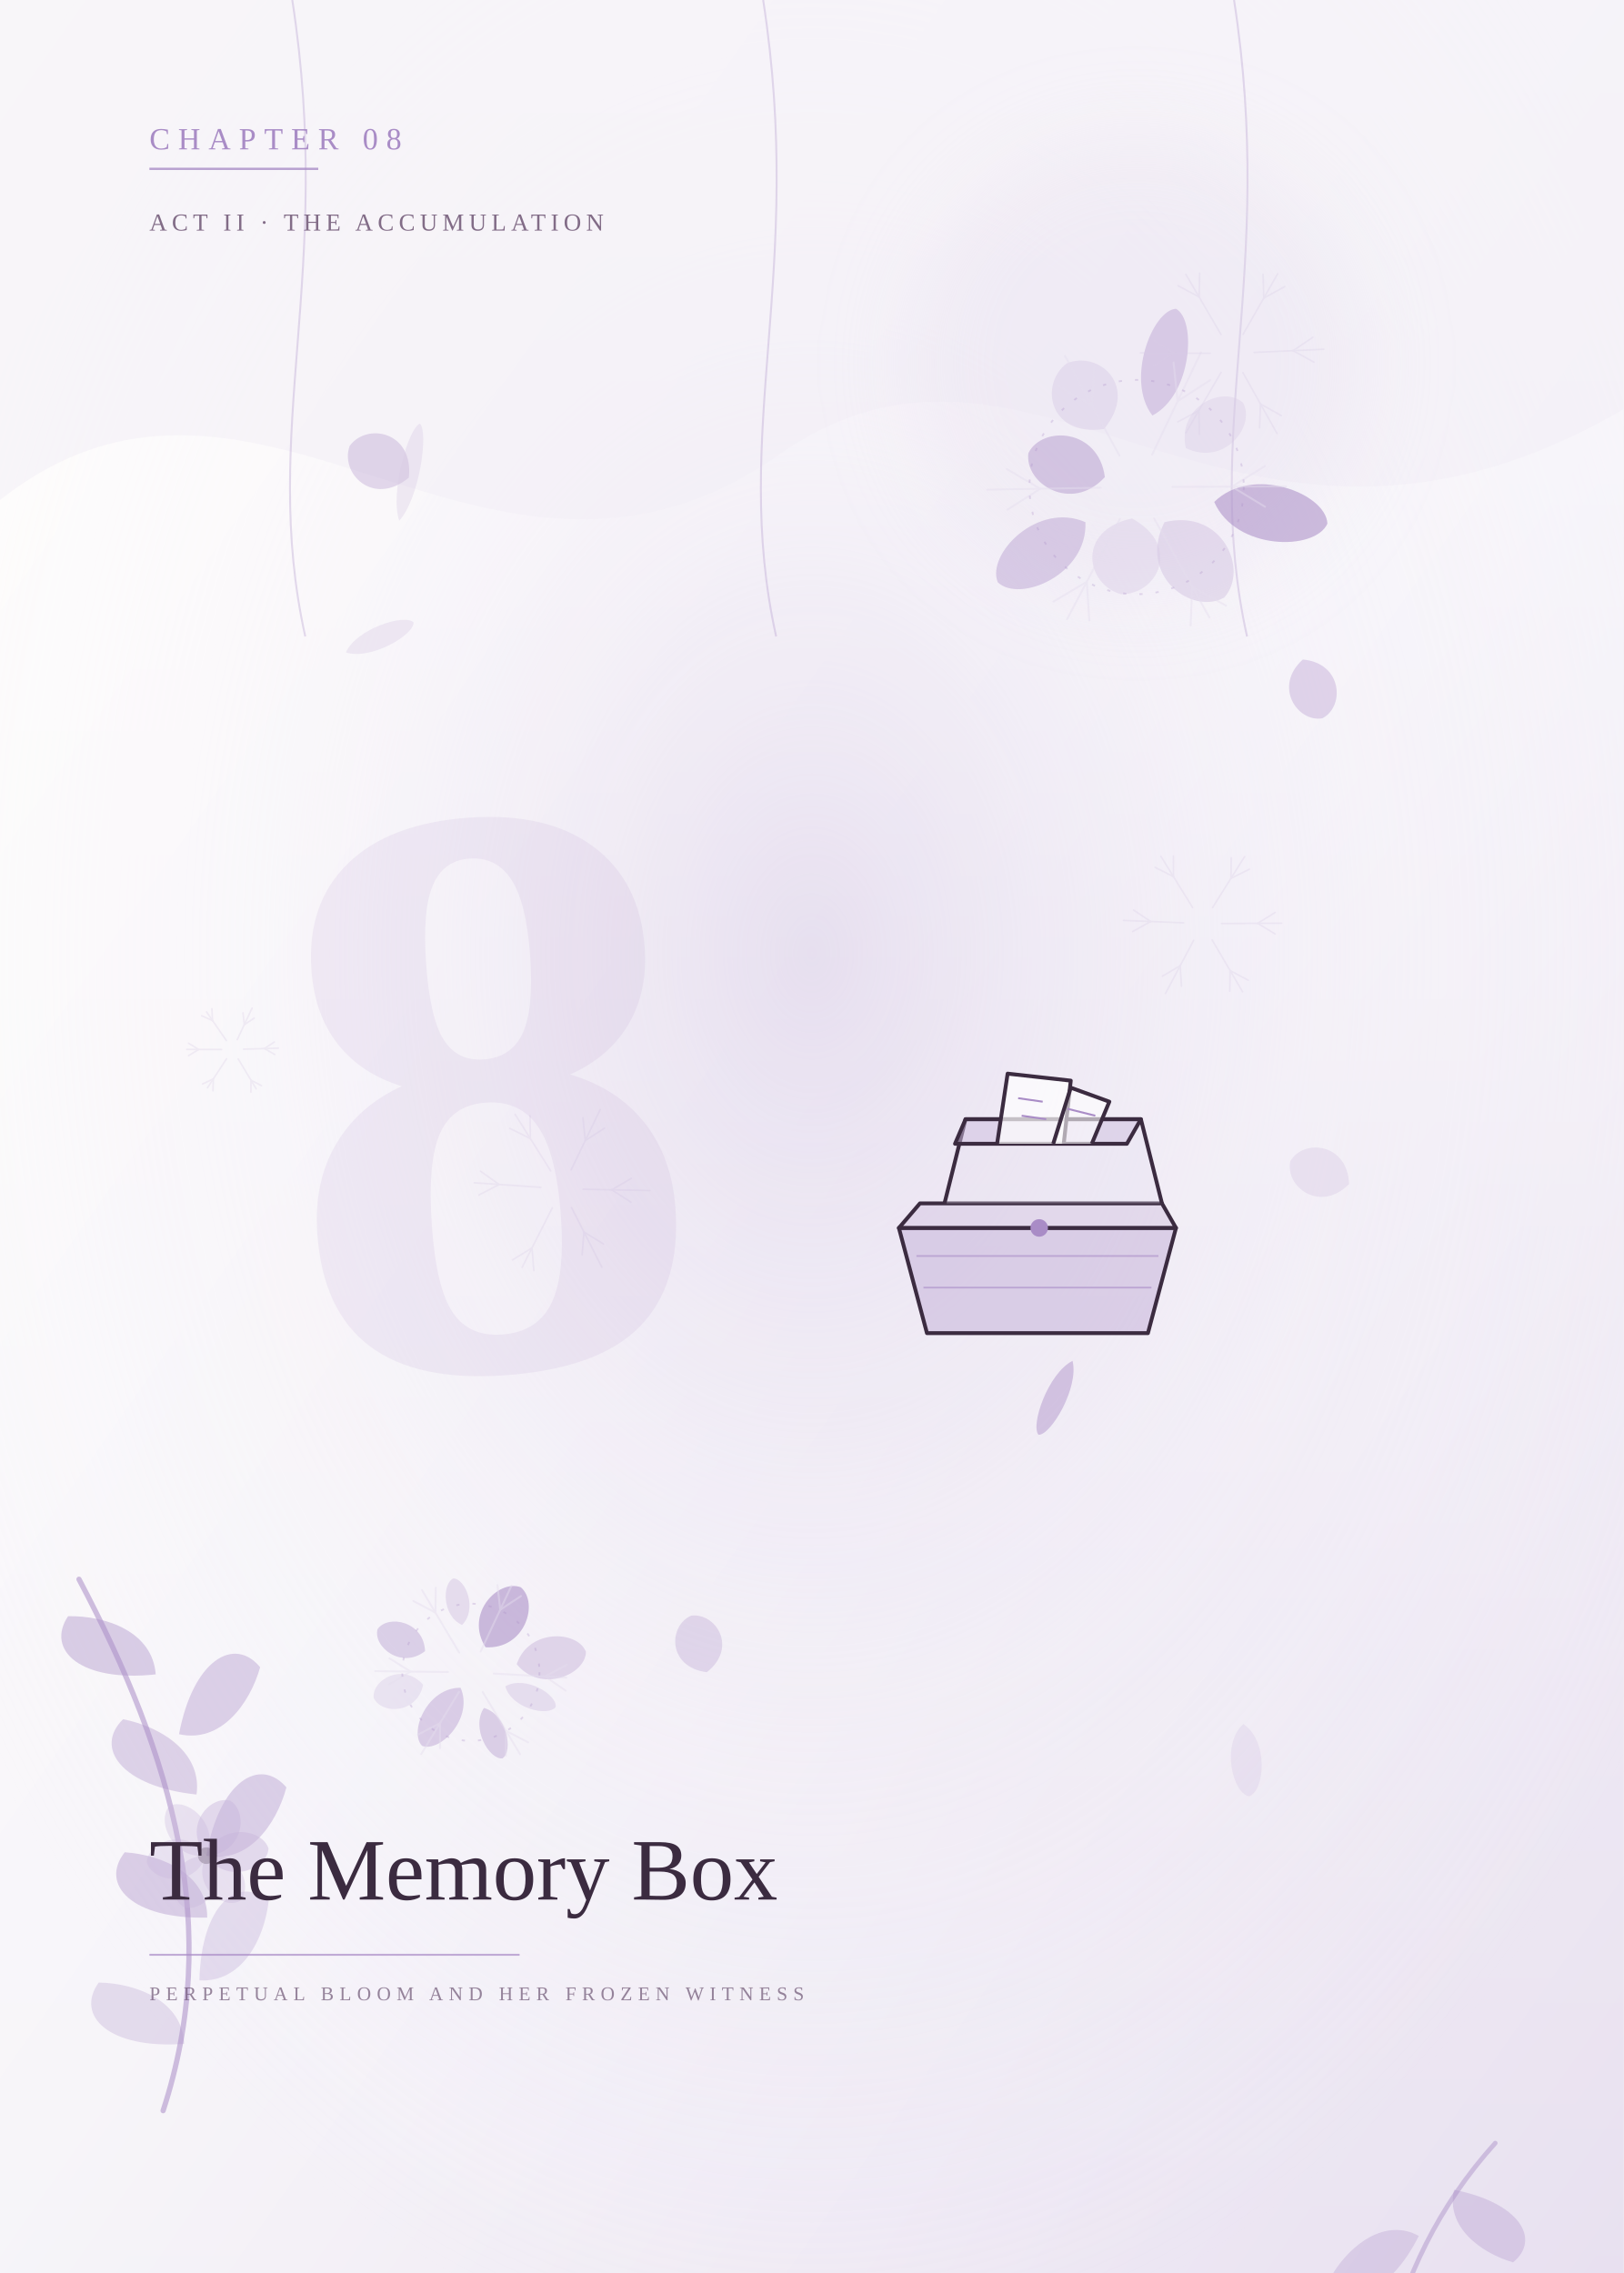
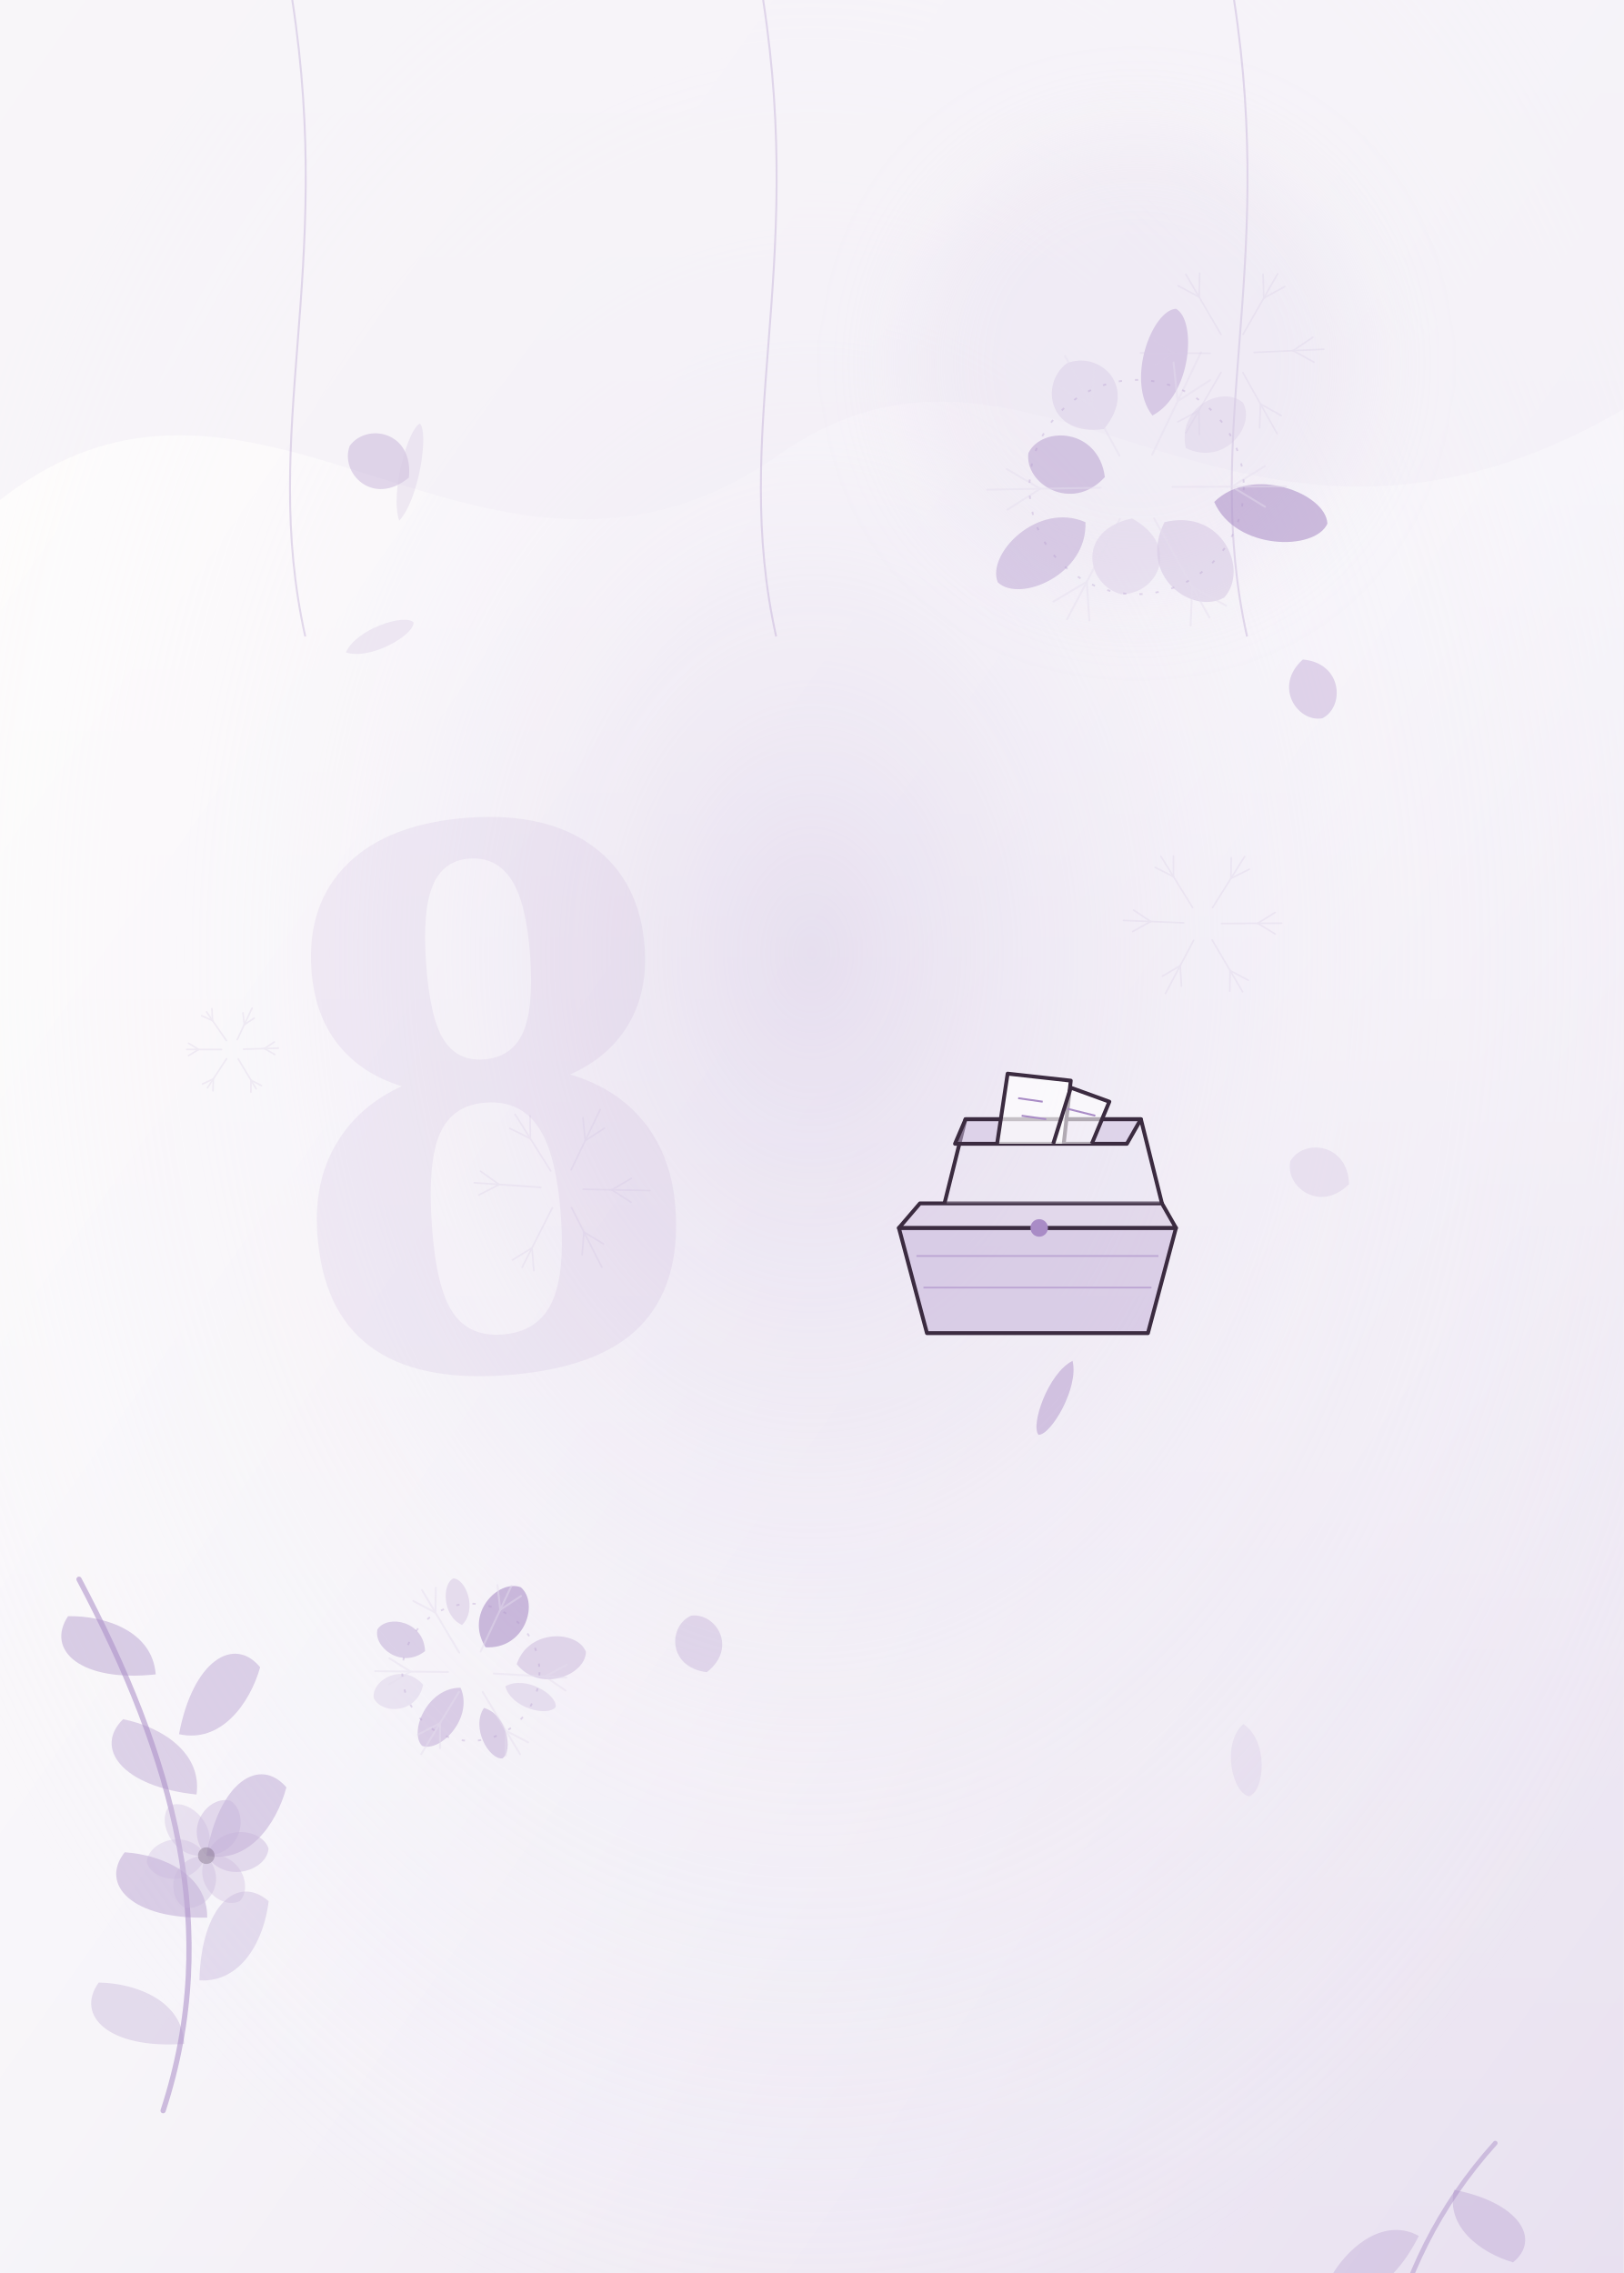
<svg xmlns="http://www.w3.org/2000/svg" viewBox="0 0 1000 1400" width="1000" height="1400" role="img" aria-labelledby="c8-title c8-desc">
  <defs>
    <linearGradient id="c8-bg" x1="0" y1="0" x2="1" y2="1">
      <stop offset="0" stop-color="#FFFDFB" />
      <stop offset="0.48" stop-color="rgb(246, 244, 249)" />
      <stop offset="1" stop-color="rgb(231, 223, 239)" />
    </linearGradient>
    <radialGradient id="c8-halo" cx="50%" cy="42%" r="62%">
      <stop offset="0" stop-color="rgb(212, 198, 227)" stop-opacity="0.7" />
      <stop offset="0.55" stop-color="rgb(238, 232, 244)" stop-opacity="0.24" />
      <stop offset="1" stop-color="rgb(246, 244, 249)" stop-opacity="0" />
    </radialGradient>
    <linearGradient id="c8-accent" x1="0" y1="0" x2="0.9" y2="1">
      <stop offset="0" stop-color="rgb(186, 163, 209)" />
      <stop offset="0.55" stop-color="#A98CC6" />
      <stop offset="1" stop-color="rgb(139, 115, 162)" />
    </linearGradient>
    <linearGradient id="c8-veil" x1="0" y1="0" x2="0" y2="1">
      <stop offset="0" stop-color="#FFFFFF" stop-opacity="0.88" />
      <stop offset="0.55" stop-color="#FFFFFF" stop-opacity="0.4" />
      <stop offset="1" stop-color="#FFFFFF" stop-opacity="0.08" />
    </linearGradient>
    <radialGradient id="c8-spot" cx="50%" cy="46%" r="52%">
      <stop offset="0" stop-color="rgb(231, 223, 239)" stop-opacity="0.58" />
      <stop offset="0.55" stop-color="rgb(243, 239, 247)" stop-opacity="0.16" />
      <stop offset="1" stop-color="rgb(85, 70, 99)" stop-opacity="0.24" />
    </radialGradient>
    <radialGradient id="c8-vignette" cx="50%" cy="48%" r="72%">
      <stop offset="0" stop-color="rgb(85, 70, 99)" stop-opacity="0" />
      <stop offset="0.66" stop-color="rgb(85, 70, 99)" stop-opacity="0" />
      <stop offset="1" stop-color="rgb(85, 70, 99)" stop-opacity="0.32" />
    </radialGradient>
    <filter id="c8-blur" x="-30%" y="-30%" width="160%" height="160%">
      <feGaussianBlur stdDeviation="26" />
    </filter>
    <filter id="c8-soft" x="-20%" y="-20%" width="140%" height="140%">
      <feGaussianBlur stdDeviation="4" />
    </filter>
    <filter id="c8-shadow" x="-30%" y="-30%" width="160%" height="160%">
      <feDropShadow dx="0" dy="10" stdDeviation="14" flood-color="rgb(76, 63, 89)" flood-opacity="0.22" />
    </filter>
  </defs>
  <rect width="1000" height="1400" fill="url(#c8-bg)" />
  <rect width="1000" height="1400" fill="url(#c8-halo)" />
  <rect width="1000" height="1400" fill="url(#c8-veil)" opacity="0.5" />
  <path d="M 0 0 L 1000 0 L 1000 252 C 760 392 640 168 480 280 C 300 406 160 182 0 308 Z" fill="rgb(242, 238, 246)" opacity="0.5" />
  <path d="M 180 0 C 206 168 160 266 188 392" fill="none" stroke="#A98CC6" stroke-width="1.2" opacity="0.3" />
  <path d="M 470 0 C 496 168 450 266 478 392" fill="none" stroke="#A98CC6" stroke-width="1.2" opacity="0.3" />
  <path d="M 760 0 C 786 168 740 266 768 392" fill="none" stroke="#A98CC6" stroke-width="1.2" opacity="0.3" />
  <circle cx="700" cy="224" r="140" fill="rgb(225, 215, 235)" opacity="0.25" filter="url(#c8-blur)" />
  <g>
    <g>
      <path d="M0 0 C -23.83 -11.69 -16.07 -42.28 0 -44.98 C 16.07 -42.28 23.83 -11.69 0 0 Z" transform="translate(730.3 276) rotate(411.61)" fill="rgb(216, 203, 229)" opacity="0.394" stroke="none" stroke-width="1.2" />
      <path d="M0 0 C -26.94 -18.45 -18.17 -66.71 0 -70.97 C 18.17 -66.71 26.94 -18.45 0 0 Z" transform="translate(747.8 309.17) rotate(460.85)" fill="#A98CC6" opacity="0.551" stroke="none" stroke-width="1.2" />
      <path d="M0 0 C -33.45 -15.39 -22.56 -55.66 0 -59.21 C 22.56 -55.66 33.45 -15.39 0 0 Z" transform="translate(717.15 321.64) rotate(501.6)" fill="rgb(191, 169, 212)" opacity="0.32" stroke="none" stroke-width="1.2" />
      <path d="M0 0 C -33.02 -12.26 -22.27 -44.33 0 -47.16 C 22.27 -44.33 33.02 -12.26 0 0 Z" transform="translate(697.17 319.32) rotate(548.33)" fill="rgb(216, 203, 229)" opacity="0.434" stroke="none" stroke-width="1.2" />
      <path d="M0 0 C -27.3 -17.02 -18.41 -61.54 0 -65.47 C 18.41 -61.54 27.3 -17.02 0 0 Z" transform="translate(668.48 321.62) rotate(595.55)" fill="#A98CC6" opacity="0.372" stroke="none" stroke-width="1.2" />
      <path d="M0 0 C -27.66 -12.83 -18.65 -46.4 0 -49.36 C 18.65 -46.4 27.66 -12.83 0 0 Z" transform="translate(680.45 293.84) rotate(647.5)" fill="rgb(191, 169, 212)" opacity="0.605" stroke="none" stroke-width="1.2" />
      <path d="M0 0 C -31.79 -12.08 -21.44 -43.69 0 -46.47 C 21.44 -43.69 31.79 -12.08 0 0 Z" transform="translate(679.87 264.25) rotate(690.62)" fill="rgb(216, 203, 229)" opacity="0.479" stroke="none" stroke-width="1.2" />
      <path d="M0 0 C -20.96 -17.51 -14.14 -63.29 0 -67.33 C 14.14 -63.29 20.96 -17.51 0 0 Z" transform="translate(709.72 255.93) rotate(732.44)" fill="#A98CC6" opacity="0.353" stroke="none" stroke-width="1.2" />
      <g stroke="rgb(229, 221, 238)" stroke-width="1.2" opacity="0.451" stroke-linecap="round">
        <line x1="722.08" y1="299.9" x2="792" y2="299.57" />
        <line x1="758.62" y1="299.72" x2="778.95" y2="287.13" />
        <line x1="758.62" y1="299.72" x2="779.07" y2="312.13" />
        <line x1="710.76" y1="319.28" x2="744.83" y2="380.34" />
        <line x1="734.23" y1="361.36" x2="755.09" y2="373.07" />
        <line x1="734.23" y1="361.36" x2="733.25" y2="385.26" />
        <line x1="689.72" y1="319.54" x2="657.15" y2="381.41" />
        <line x1="669.31" y1="358.31" x2="670.88" y2="382.18" />
        <line x1="669.31" y1="358.31" x2="648.75" y2="370.53" />
        <line x1="677.92" y1="300.39" x2="608.01" y2="301.61" />
        <line x1="640.65" y1="301.04" x2="620.48" y2="313.89" />
        <line x1="640.65" y1="301.04" x2="620.04" y2="288.89" />
        <line x1="689.42" y1="280.62" x2="655.91" y2="219.25" />
        <line x1="672.57" y1="249.76" x2="651.83" y2="237.86" />
        <line x1="672.57" y1="249.76" x2="673.77" y2="225.87" />
        <line x1="709.52" y1="280.08" x2="739.65" y2="216.98" />
        <line x1="725.26" y1="247.11" x2="722.76" y2="223.32" />
        <line x1="725.26" y1="247.11" x2="745.33" y2="234.1" />
      </g>
      <circle cx="700" cy="300" r="66" fill="none" stroke="#A98CC6" stroke-width="1.1" opacity="0.287" stroke-dasharray="2 8" />
    </g>
    <g>
      <path d="M0 0 C -11.15 -7.58 -7.52 -27.41 0 -29.16 C 7.52 -27.41 11.15 -7.58 0 0 Z" transform="translate(284.58 1000.85) rotate(349.47)" fill="rgb(216, 203, 229)" opacity="0.571" stroke="none" stroke-width="1.2" />
      <path d="M0 0 C -21.74 -11.15 -14.66 -40.3 0 -42.87 C 14.66 -40.3 21.74 -11.15 0 0 Z" transform="translate(299.04 1014.61) rotate(390.43)" fill="#A98CC6" opacity="0.577" stroke="none" stroke-width="1.2" />
      <path d="M0 0 C -20.54 -11.26 -13.85 -40.71 0 -43.3 C 13.85 -40.71 20.54 -11.26 0 0 Z" transform="translate(318.22 1024.99) rotate(439.93)" fill="rgb(191, 169, 212)" opacity="0.407" stroke="none" stroke-width="1.2" />
      <path d="M0 0 C -11.17 -8.72 -7.53 -31.54 0 -33.55 C 7.53 -31.54 11.17 -8.72 0 0 Z" transform="translate(311.18 1038.67) rotate(472.27)" fill="rgb(216, 203, 229)" opacity="0.536" stroke="none" stroke-width="1.2" />
      <path d="M0 0 C -11.89 -8.61 -8.02 -31.11 0 -33.1 C 8.02 -31.11 11.89 -8.61 0 0 Z" transform="translate(298.05 1051.96) rotate(519.87)" fill="#A98CC6" opacity="0.362" stroke="none" stroke-width="1.2" />
      <path d="M0 0 C -17.21 -11.17 -11.61 -40.37 0 -42.95 C 11.61 -40.37 17.21 -11.17 0 0 Z" transform="translate(283.67 1039.53) rotate(573.57)" fill="rgb(191, 169, 212)" opacity="0.517" stroke="none" stroke-width="1.2" />
      <path d="M0 0 C -16.63 -8.19 -11.22 -29.61 0 -31.5 C 11.22 -29.61 16.63 -8.19 0 0 Z" transform="translate(260.57 1037.72) rotate(615.3)" fill="rgb(216, 203, 229)" opacity="0.433" stroke="none" stroke-width="1.2" />
      <path d="M0 0 C -16.46 -8.38 -11.1 -30.29 0 -32.23 C 11.1 -30.29 16.46 -8.38 0 0 Z" transform="translate(261.78 1016.97) rotate(654.78)" fill="#A98CC6" opacity="0.357" stroke="none" stroke-width="1.2" />
      <g stroke="rgb(229, 221, 238)" stroke-width="1.2" opacity="0.451" stroke-linecap="round">
        <line x1="304.11" y1="1030.79" x2="348.79" y2="1033.3" />
        <line x1="335.72" y1="1032.57" x2="349.19" y2="1025.31" />
        <line x1="335.72" y1="1032.57" x2="348.3" y2="1041.29" />
        <line x1="297.27" y1="1042.12" x2="320.3" y2="1080.48" />
        <line x1="311.65" y1="1066.07" x2="325.23" y2="1073.14" />
        <line x1="311.65" y1="1066.07" x2="311.51" y2="1081.37" />
        <line x1="282.67" y1="1042.08" x2="259.46" y2="1080.34" />
        <line x1="270.96" y1="1061.39" x2="271.03" y2="1076.7" />
        <line x1="270.96" y1="1061.39" x2="257.35" y2="1068.4" />
        <line x1="275.87" y1="1029.83" x2="231.12" y2="1029.31" />
        <line x1="252.81" y1="1029.56" x2="239.67" y2="1037.41" />
        <line x1="252.81" y1="1029.56" x2="239.86" y2="1021.41" />
        <line x1="282.78" y1="1017.85" x2="259.92" y2="979.39" />
        <line x1="268.16" y1="993.26" x2="254.61" y2="986.13" />
        <line x1="268.16" y1="993.26" x2="268.37" y2="977.95" />
        <line x1="296" y1="1017.21" x2="315" y2="976.69" />
        <line x1="308.07" y1="991.47" x2="306.37" y2="976.25" />
        <line x1="308.07" y1="991.47" x2="320.86" y2="983.05" />
      </g>
      <circle cx="290" cy="1030" r="42.24" fill="none" stroke="#A98CC6" stroke-width="1.1" opacity="0.287" stroke-dasharray="2 8" />
    </g>
    <path d="M0 0 C -26.47 -10.75 -17.85 -38.88 0 -41.36 C 17.85 -38.88 26.47 -10.75 0 0 Z" transform="translate(251.8 294.2) rotate(298.29)" fill="#A98CC6" opacity="0.309" stroke="none" stroke-width="1.2" />
    <path d="M0 0 C -23.46 -10.09 -15.82 -36.47 0 -38.79 C 15.82 -36.47 23.46 -10.09 0 0 Z" transform="translate(830.83 729.3) rotate(291.36)" fill="rgb(216, 203, 229)" opacity="0.421" stroke="none" stroke-width="1.2" />
    <path d="M0 0 C -22.63 -9.39 -15.27 -33.96 0 -36.13 C 15.27 -33.96 22.63 -9.39 0 0 Z" transform="translate(435.31 1029.95) rotate(344.46)" fill="#A98CC6" opacity="0.269" stroke="none" stroke-width="1.2" />
    <path d="M0 0 C -10.73 -11.85 -7.23 -42.85 0 -45.59 C 7.23 -42.85 10.73 -11.85 0 0 Z" transform="translate(213.03 401.83) rotate(66.07)" fill="rgb(216, 203, 229)" opacity="0.37" stroke="none" stroke-width="1.2" />
    <path d="M0 0 C -22.73 -9.92 -15.33 -35.88 0 -38.16 C 15.33 -35.88 22.73 -9.92 0 0 Z" transform="translate(802.38 406.2) rotate(161.7)" fill="#A98CC6" opacity="0.318" stroke="none" stroke-width="1.2" />
    <path d="M0 0 C -14.83 -11.61 -10 -41.97 0 -44.65 C 10 -41.97 14.83 -11.61 0 0 Z" transform="translate(765.7 1061.89) rotate(175.41)" fill="rgb(216, 203, 229)" opacity="0.366" stroke="none" stroke-width="1.2" />
    <path d="M0 0 C -10.52 -13.03 -7.1 -47.12 0 -50.13 C 7.1 -47.12 10.52 -13.03 0 0 Z" transform="translate(660.54 838.19) rotate(204.68)" fill="#A98CC6" opacity="0.443" stroke="none" stroke-width="1.2" />
    <path d="M0 0 C -9.38 -15.88 -6.33 -57.43 0 -61.09 C 6.33 -57.43 9.38 -15.88 0 0 Z" transform="translate(245.86 320.71) rotate(12.06)" fill="rgb(216, 203, 229)" opacity="0.368" stroke="none" stroke-width="1.2" />
    <g stroke="rgb(216, 203, 229)" stroke-width="1" opacity="0.3" stroke-linecap="round">
      <line x1="150" y1="646.23" x2="171.42" y2="645.57" />
      <line x1="162.8" y1="645.83" x2="168.93" y2="641.81" />
      <line x1="162.8" y1="645.83" x2="169.17" y2="649.47" />
      <line x1="146.72" y1="652.25" x2="157.76" y2="670.62" />
      <line x1="154.58" y1="665.33" x2="161.08" y2="668.71" />
      <line x1="154.58" y1="665.33" x2="154.51" y2="672.66" />
      <line x1="139.52" y1="652.11" x2="127.77" y2="670.03" />
      <line x1="131.38" y1="664.52" x2="131.16" y2="671.85" />
      <line x1="131.38" y1="664.52" x2="124.75" y2="667.65" />
      <line x1="136.47" y1="646.43" x2="115.03" y2="646.37" />
      <line x1="122.37" y1="646.39" x2="116.11" y2="650.2" />
      <line x1="122.37" y1="646.39" x2="116.13" y2="642.54" />
      <line x1="139.39" y1="640.88" x2="127.2" y2="623.25" />
      <line x1="130.9" y1="628.6" x2="124.2" y2="625.64" />
      <line x1="130.9" y1="628.6" x2="130.5" y2="621.28" />
      <line x1="146.11" y1="640.32" x2="155.24" y2="620.93" />
      <line x1="150.45" y1="631.1" x2="149.65" y2="623.82" />
      <line x1="150.45" y1="631.1" x2="156.58" y2="627.08" />
    </g>
    <g stroke="rgb(216, 203, 229)" stroke-width="1" opacity="0.3" stroke-linecap="round">
      <line x1="772.38" y1="217.08" x2="815.28" y2="215.11" />
      <line x1="796.37" y1="215.98" x2="808.53" y2="207.73" />
      <line x1="796.37" y1="215.98" x2="809.23" y2="223.07" />
      <line x1="765.46" y1="229.52" x2="786.47" y2="266.98" />
      <line x1="776.29" y1="248.82" x2="789.11" y2="255.98" />
      <line x1="776.29" y1="248.82" x2="775.72" y2="263.5" />
      <line x1="752" y1="229.41" x2="730.38" y2="266.52" />
      <line x1="738.34" y1="252.86" x2="738.67" y2="267.55" />
      <line x1="738.34" y1="252.86" x2="725.4" y2="259.82" />
      <line x1="745.27" y1="217.62" x2="702.32" y2="217.37" />
      <line x1="723.05" y1="217.49" x2="710.48" y2="225.1" />
      <line x1="723.05" y1="217.49" x2="710.57" y2="209.74" />
      <line x1="751.98" y1="205.99" x2="730.31" y2="168.92" />
      <line x1="738.51" y1="182.94" x2="725.56" y2="176.01" />
      <line x1="738.51" y1="182.94" x2="738.82" y2="168.26" />
      <line x1="765.56" y1="205.92" x2="786.87" y2="168.64" />
      <line x1="778.33" y1="183.59" x2="777.88" y2="168.9" />
      <line x1="778.33" y1="183.59" x2="791.21" y2="176.53" />
    </g>
    <g stroke="rgb(216, 203, 229)" stroke-width="1" opacity="0.3" stroke-linecap="round">
      <line x1="359.1" y1="732.49" x2="400.27" y2="733.33" />
      <line x1="376.74" y1="732.85" x2="388.9" y2="725.73" />
      <line x1="376.74" y1="732.85" x2="388.6" y2="740.46" />
      <line x1="351.99" y1="743.82" x2="370.67" y2="780.52" />
      <line x1="359.63" y1="758.83" x2="371.64" y2="766.19" />
      <line x1="359.63" y1="758.83" x2="358.51" y2="772.87" />
      <line x1="340.21" y1="743.83" x2="321.59" y2="780.56" />
      <line x1="327.64" y1="768.63" x2="328.78" y2="782.67" />
      <line x1="327.64" y1="768.63" x2="315.64" y2="776.01" />
      <line x1="333.12" y1="731.33" x2="292.04" y2="728.49" />
      <line x1="307.4" y1="729.55" x2="294.91" y2="736.07" />
      <line x1="307.4" y1="729.55" x2="295.93" y2="721.37" />
      <line x1="339.17" y1="721.22" x2="317.24" y2="686.36" />
      <line x1="326.62" y1="701.27" x2="313.99" y2="695.02" />
      <line x1="326.62" y1="701.27" x2="326.45" y2="687.18" />
      <line x1="351.75" y1="720.52" x2="369.64" y2="683.42" />
      <line x1="360.44" y1="702.49" x2="359.02" y2="688.48" />
      <line x1="360.44" y1="702.49" x2="372.29" y2="694.87" />
    </g>
    <g stroke="rgb(216, 203, 229)" stroke-width="1" opacity="0.3" stroke-linecap="round">
      <line x1="752.27" y1="568.81" x2="789.29" y2="568.63" />
      <line x1="774.53" y1="568.7" x2="785.29" y2="562.03" />
      <line x1="774.53" y1="568.7" x2="785.36" y2="575.27" />
      <line x1="746.5" y1="578.95" x2="765.27" y2="610.86" />
      <line x1="757.59" y1="597.81" x2="768.77" y2="603.76" />
      <line x1="757.59" y1="597.81" x2="757.36" y2="610.47" />
      <line x1="735.11" y1="579.2" x2="717.77" y2="611.91" />
      <line x1="726.85" y1="594.78" x2="727.65" y2="607.42" />
      <line x1="726.85" y1="594.78" x2="715.95" y2="601.22" />
      <line x1="728.9" y1="568.4" x2="691.91" y2="566.9" />
      <line x1="708.64" y1="567.58" x2="697.58" y2="573.75" />
      <line x1="708.64" y1="567.58" x2="698.12" y2="560.53" />
      <line x1="734.44" y1="558.92" x2="714.98" y2="527.43" />
      <line x1="722.71" y1="539.94" x2="711.4" y2="534.23" />
      <line x1="722.71" y1="539.94" x2="722.66" y2="527.27" />
      <line x1="746.8" y1="558.97" x2="766.5" y2="527.63" />
      <line x1="758.11" y1="540.98" x2="758.25" y2="528.32" />
      <line x1="758.11" y1="540.98" x2="769.46" y2="535.36" />
    </g>
    <g transform="translate(100.45 1300) rotate(-5.49)">
      <path d="M 0 0 C 47.25 -108 27 -216 -20.25 -330.75" fill="none" stroke="#A98CC6" stroke-width="3.24" opacity="0.55" stroke-linecap="round" />
      <path d="M0 0 C -29.7 -35.64 -25.25 -64.8 0 -64.8 C 13.37 -45.36 20.79 -16.2 0 0 Z" transform="translate(16.87 -39.69) rotate(-48.85)" fill="#A98CC6" opacity="0.257" />
      <path d="M0 0 C -29.7 -35.64 -25.25 -64.8 0 -64.8 C 13.37 -45.36 20.79 -16.2 0 0 Z" transform="translate(29.93 -77.73) rotate(46.65)" fill="#A98CC6" opacity="0.25" />
      <path d="M0 0 C -29.7 -35.64 -25.25 -64.8 0 -64.8 C 13.37 -45.36 20.79 -16.2 0 0 Z" transform="translate(38.42 -115.76) rotate(-46.13)" fill="#A98CC6" opacity="0.385" />
      <path d="M0 0 C -29.7 -35.64 -25.25 -64.8 0 -64.8 C 13.37 -45.36 20.79 -16.2 0 0 Z" transform="translate(41.51 -153.8) rotate(55.06)" fill="#A98CC6" opacity="0.368" />
      <g>
        <path d="M0 0 C -18.22 -9.04 -12.29 -32.67 0 -34.75 C 12.29 -32.67 18.22 -9.04 0 0 Z" transform="translate(41.51 -153.8) rotate(149.05)" fill="rgb(199, 180, 218)" opacity="0.326" stroke="none" stroke-width="1.2" />
        <path d="M0 0 C -20 -9 -13.49 -32.53 0 -34.61 C 13.49 -32.53 20 -9 0 0 Z" transform="translate(41.51 -153.8) rotate(209.05)" fill="rgb(199, 180, 218)" opacity="0.354" stroke="none" stroke-width="1.2" />
        <path d="M0 0 C -19.12 -9.61 -12.9 -34.73 0 -36.94 C 12.9 -34.73 19.12 -9.61 0 0 Z" transform="translate(41.51 -153.8) rotate(269.05)" fill="rgb(199, 180, 218)" opacity="0.301" stroke="none" stroke-width="1.2" />
        <path d="M0 0 C -18.2 -9.91 -12.28 -35.84 0 -38.13 C 12.28 -35.84 18.2 -9.91 0 0 Z" transform="translate(41.51 -153.8) rotate(329.05)" fill="rgb(199, 180, 218)" opacity="0.313" stroke="none" stroke-width="1.2" />
        <path d="M0 0 C -20.3 -9.61 -13.69 -34.74 0 -36.95 C 13.69 -34.74 20.3 -9.61 0 0 Z" transform="translate(41.51 -153.8) rotate(389.05)" fill="rgb(199, 180, 218)" opacity="0.443" stroke="none" stroke-width="1.2" />
        <path d="M0 0 C -19.3 -10.02 -13.02 -36.24 0 -38.55 C 13.02 -36.24 19.3 -10.02 0 0 Z" transform="translate(41.51 -153.8) rotate(449.05)" fill="rgb(199, 180, 218)" opacity="0.423" stroke="none" stroke-width="1.2" />
        <circle cx="41.51" cy="-153.8" r="5.13" fill="#3B2B40" opacity="0.25" />
      </g>
      <path d="M0 0 C -29.7 -35.64 -25.25 -64.8 0 -64.8 C 13.37 -45.36 20.79 -16.2 0 0 Z" transform="translate(39.13 -191.84) rotate(-38.79)" fill="#A98CC6" opacity="0.344" />
      <path d="M0 0 C -29.7 -35.64 -25.25 -64.8 0 -64.8 C 13.37 -45.36 20.79 -16.2 0 0 Z" transform="translate(31.94 -229.87) rotate(55.96)" fill="#A98CC6" opacity="0.369" />
      <path d="M0 0 C -29.7 -35.64 -25.25 -64.8 0 -64.8 C 13.37 -45.36 20.79 -16.2 0 0 Z" transform="translate(21.18 -267.91) rotate(-50.93)" fill="#A98CC6" opacity="0.406" />
    </g>
    <g transform="translate(920.86 1320) rotate(198.4)">
      <path d="M 0 0 C 42 -96 24 -192 -18 -294" fill="none" stroke="#A98CC6" stroke-width="2.88" opacity="0.45" stroke-linecap="round" />
      <path d="M0 0 C -26.4 -31.68 -22.44 -57.6 0 -57.6 C 11.88 -40.32 18.48 -14.4 0 0 Z" transform="translate(15 -35.28) rotate(-57.5)" fill="#A98CC6" opacity="0.302" />
      <path d="M0 0 C -26.4 -31.68 -22.44 -57.6 0 -57.6 C 11.88 -40.32 18.48 -14.4 0 0 Z" transform="translate(26.61 -69.09) rotate(48.08)" fill="#A98CC6" opacity="0.281" />
      <path d="M0 0 C -26.4 -31.68 -22.44 -57.6 0 -57.6 C 11.88 -40.32 18.48 -14.4 0 0 Z" transform="translate(34.15 -102.9) rotate(-43.28)" fill="#A98CC6" opacity="0.251" />
      <path d="M0 0 C -26.4 -31.68 -22.44 -57.6 0 -57.6 C 11.88 -40.32 18.48 -14.4 0 0 Z" transform="translate(36.89 -136.71) rotate(54.35)" fill="#A98CC6" opacity="0.203" />
      <g>
        <path d="M0 0 C -17.04 -9.15 -11.49 -33.09 0 -35.2 C 11.49 -33.09 17.04 -9.15 0 0 Z" transform="translate(36.89 -136.71) rotate(202.09)" fill="rgb(199, 180, 218)" opacity="0.354" stroke="none" stroke-width="1.2" />
        <path d="M0 0 C -16.82 -7.85 -11.34 -28.36 0 -30.17 C 11.34 -28.36 16.82 -7.85 0 0 Z" transform="translate(36.89 -136.71) rotate(262.09)" fill="rgb(199, 180, 218)" opacity="0.33" stroke="none" stroke-width="1.2" />
        <path d="M0 0 C -15.36 -8.1 -10.36 -29.27 0 -31.14 C 10.36 -29.27 15.36 -8.1 0 0 Z" transform="translate(36.89 -136.71) rotate(322.09)" fill="rgb(199, 180, 218)" opacity="0.417" stroke="none" stroke-width="1.2" />
        <path d="M0 0 C -16.14 -8.46 -10.88 -30.6 0 -32.55 C 10.88 -30.6 16.14 -8.46 0 0 Z" transform="translate(36.89 -136.71) rotate(382.09)" fill="rgb(199, 180, 218)" opacity="0.394" stroke="none" stroke-width="1.2" />
        <path d="M0 0 C -17.31 -8.17 -11.68 -29.55 0 -31.44 C 11.68 -29.55 17.31 -8.17 0 0 Z" transform="translate(36.89 -136.71) rotate(442.09)" fill="rgb(199, 180, 218)" opacity="0.276" stroke="none" stroke-width="1.2" />
        <path d="M0 0 C -14.94 -8.29 -10.07 -29.96 0 -31.87 C 10.07 -29.96 14.94 -8.29 0 0 Z" transform="translate(36.89 -136.71) rotate(502.09)" fill="rgb(199, 180, 218)" opacity="0.278" stroke="none" stroke-width="1.2" />
        <circle cx="36.89" cy="-136.71" r="4.56" fill="#3B2B40" opacity="0.25" />
      </g>
      <path d="M0 0 C -26.4 -31.68 -22.44 -57.6 0 -57.6 C 11.88 -40.32 18.48 -14.4 0 0 Z" transform="translate(34.78 -170.52) rotate(-36.52)" fill="#A98CC6" opacity="0.323" />
      <path d="M0 0 C -26.4 -31.68 -22.44 -57.6 0 -57.6 C 11.88 -40.32 18.48 -14.4 0 0 Z" transform="translate(28.39 -204.33) rotate(59.33)" fill="#A98CC6" opacity="0.237" />
      <path d="M0 0 C -26.4 -31.68 -22.44 -57.6 0 -57.6 C 11.88 -40.32 18.48 -14.4 0 0 Z" transform="translate(18.83 -238.14) rotate(-45.62)" fill="#A98CC6" opacity="0.241" />
    </g>
  </g>
  <text x="312" y="842" font-family="Georgia, 'Times New Roman', serif" font-size="510" font-weight="700" fill="#A98CC6" fill-opacity="0.12" text-anchor="middle" transform="rotate(-4 312 842)">8</text>
  <g transform="translate(640 752) scale(1.08)">
    <g stroke="#3B2B40" stroke-width="2.2" fill="none" stroke-linejoin="round">
      <path d="M -80,4 L -64,64 L 62,64 L 78,4 Z" fill="rgb(199, 180, 218)" fill-opacity="0.55" />
      <path d="M -80,4 L -68,-10 L 70,-10 L 78,4 Z" fill="rgb(216, 203, 229)" fill-opacity="0.6" />
      <path d="M -54,-10 L -42,-58 L 58,-58 L 70,-10" fill="rgb(229, 221, 238)" fill-opacity="0.3" />
      <path d="M -42,-58 L 58,-58 L 50,-44 L -48,-44 Z" fill="rgb(208, 192, 224)" fill-opacity="0.5" />
      <path d="M -24,-44 L -18,-84 L 18,-80 L 14,-44" fill="#FFFFFF" fill-opacity="0.7" />
      <path d="M 8,-44 L 18,-76 L 40,-68 L 30,-44" fill="#FFFFFF" fill-opacity="0.6" />
      <path d="M -12,-70 L 2,-68 M -10,-60 L 4,-58 M 16,-64 L 32,-60" stroke="#A98CC6" stroke-width="1.1" />
      <path d="M -70,20 L 68,20 M -66,38 L 64,38" stroke="#A98CC6" stroke-width="1" opacity="0.6" />
      <circle cx="0" cy="4" r="5" fill="#A98CC6" stroke="none" />
    </g>
  </g>
-   <g>
-     <line x1="92" y1="104" x2="196" y2="104" stroke="#A98CC6" stroke-width="1.4" opacity="0.8" />
-     <text x="92" y="92" font-family="Georgia, 'Times New Roman', serif" font-size="19" letter-spacing="5" fill="#A98CC6">CHAPTER 08</text>
-     <text x="92" y="142" font-family="Georgia, 'Times New Roman', serif" font-size="15" letter-spacing="3" fill="#5B3F62" fill-opacity="0.75">ACT II · THE ACCUMULATION</text>
-   </g>
-   <g>
-     <text x="92" y="1170" font-family="Georgia, 'Times New Roman', serif" font-size="54" font-weight="400" fill="#3B2B40" text-anchor="start">The Memory Box</text>
-     <line x1="92" y1="1204" x2="320" y2="1204" stroke="#A98CC6" stroke-width="1.2" opacity="0.7" />
-     <text x="92" y="1232" font-family="Georgia, 'Times New Roman', serif" font-size="12" letter-spacing="3.5" fill="#5B3F62" fill-opacity="0.62" text-anchor="start">PERPETUAL BLOOM AND HER FROZEN WITNESS</text>
-   </g>
</svg>
